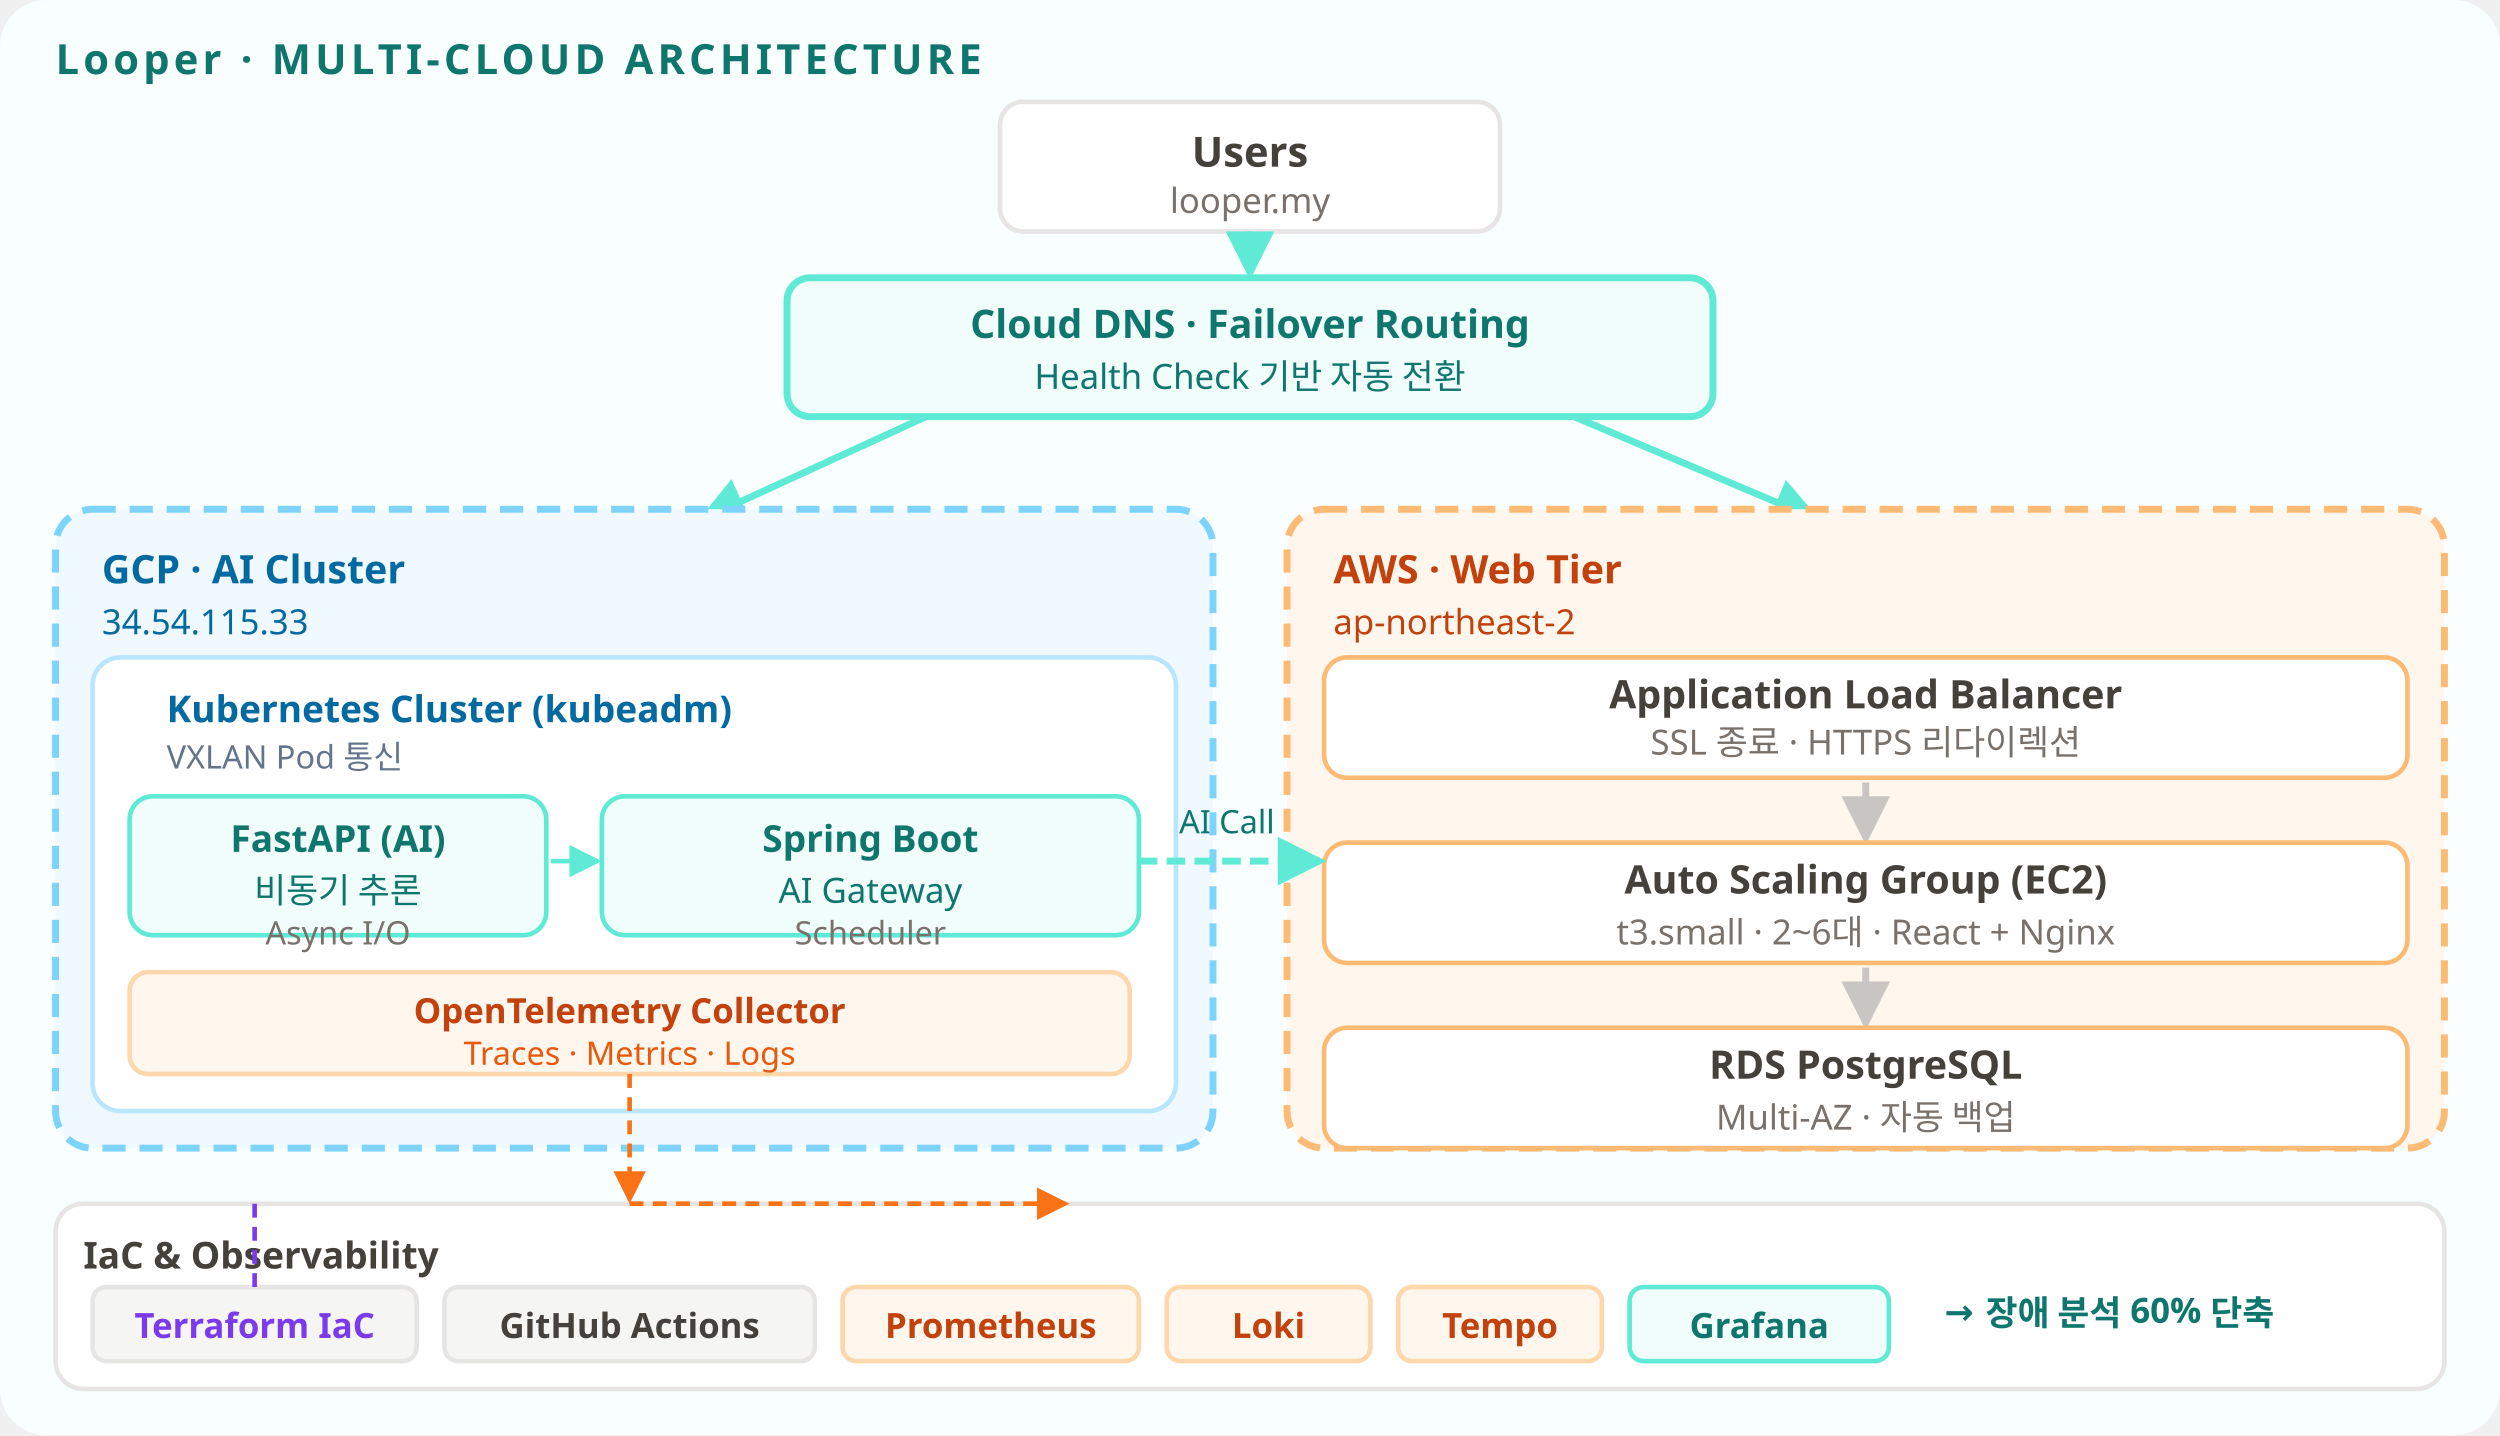
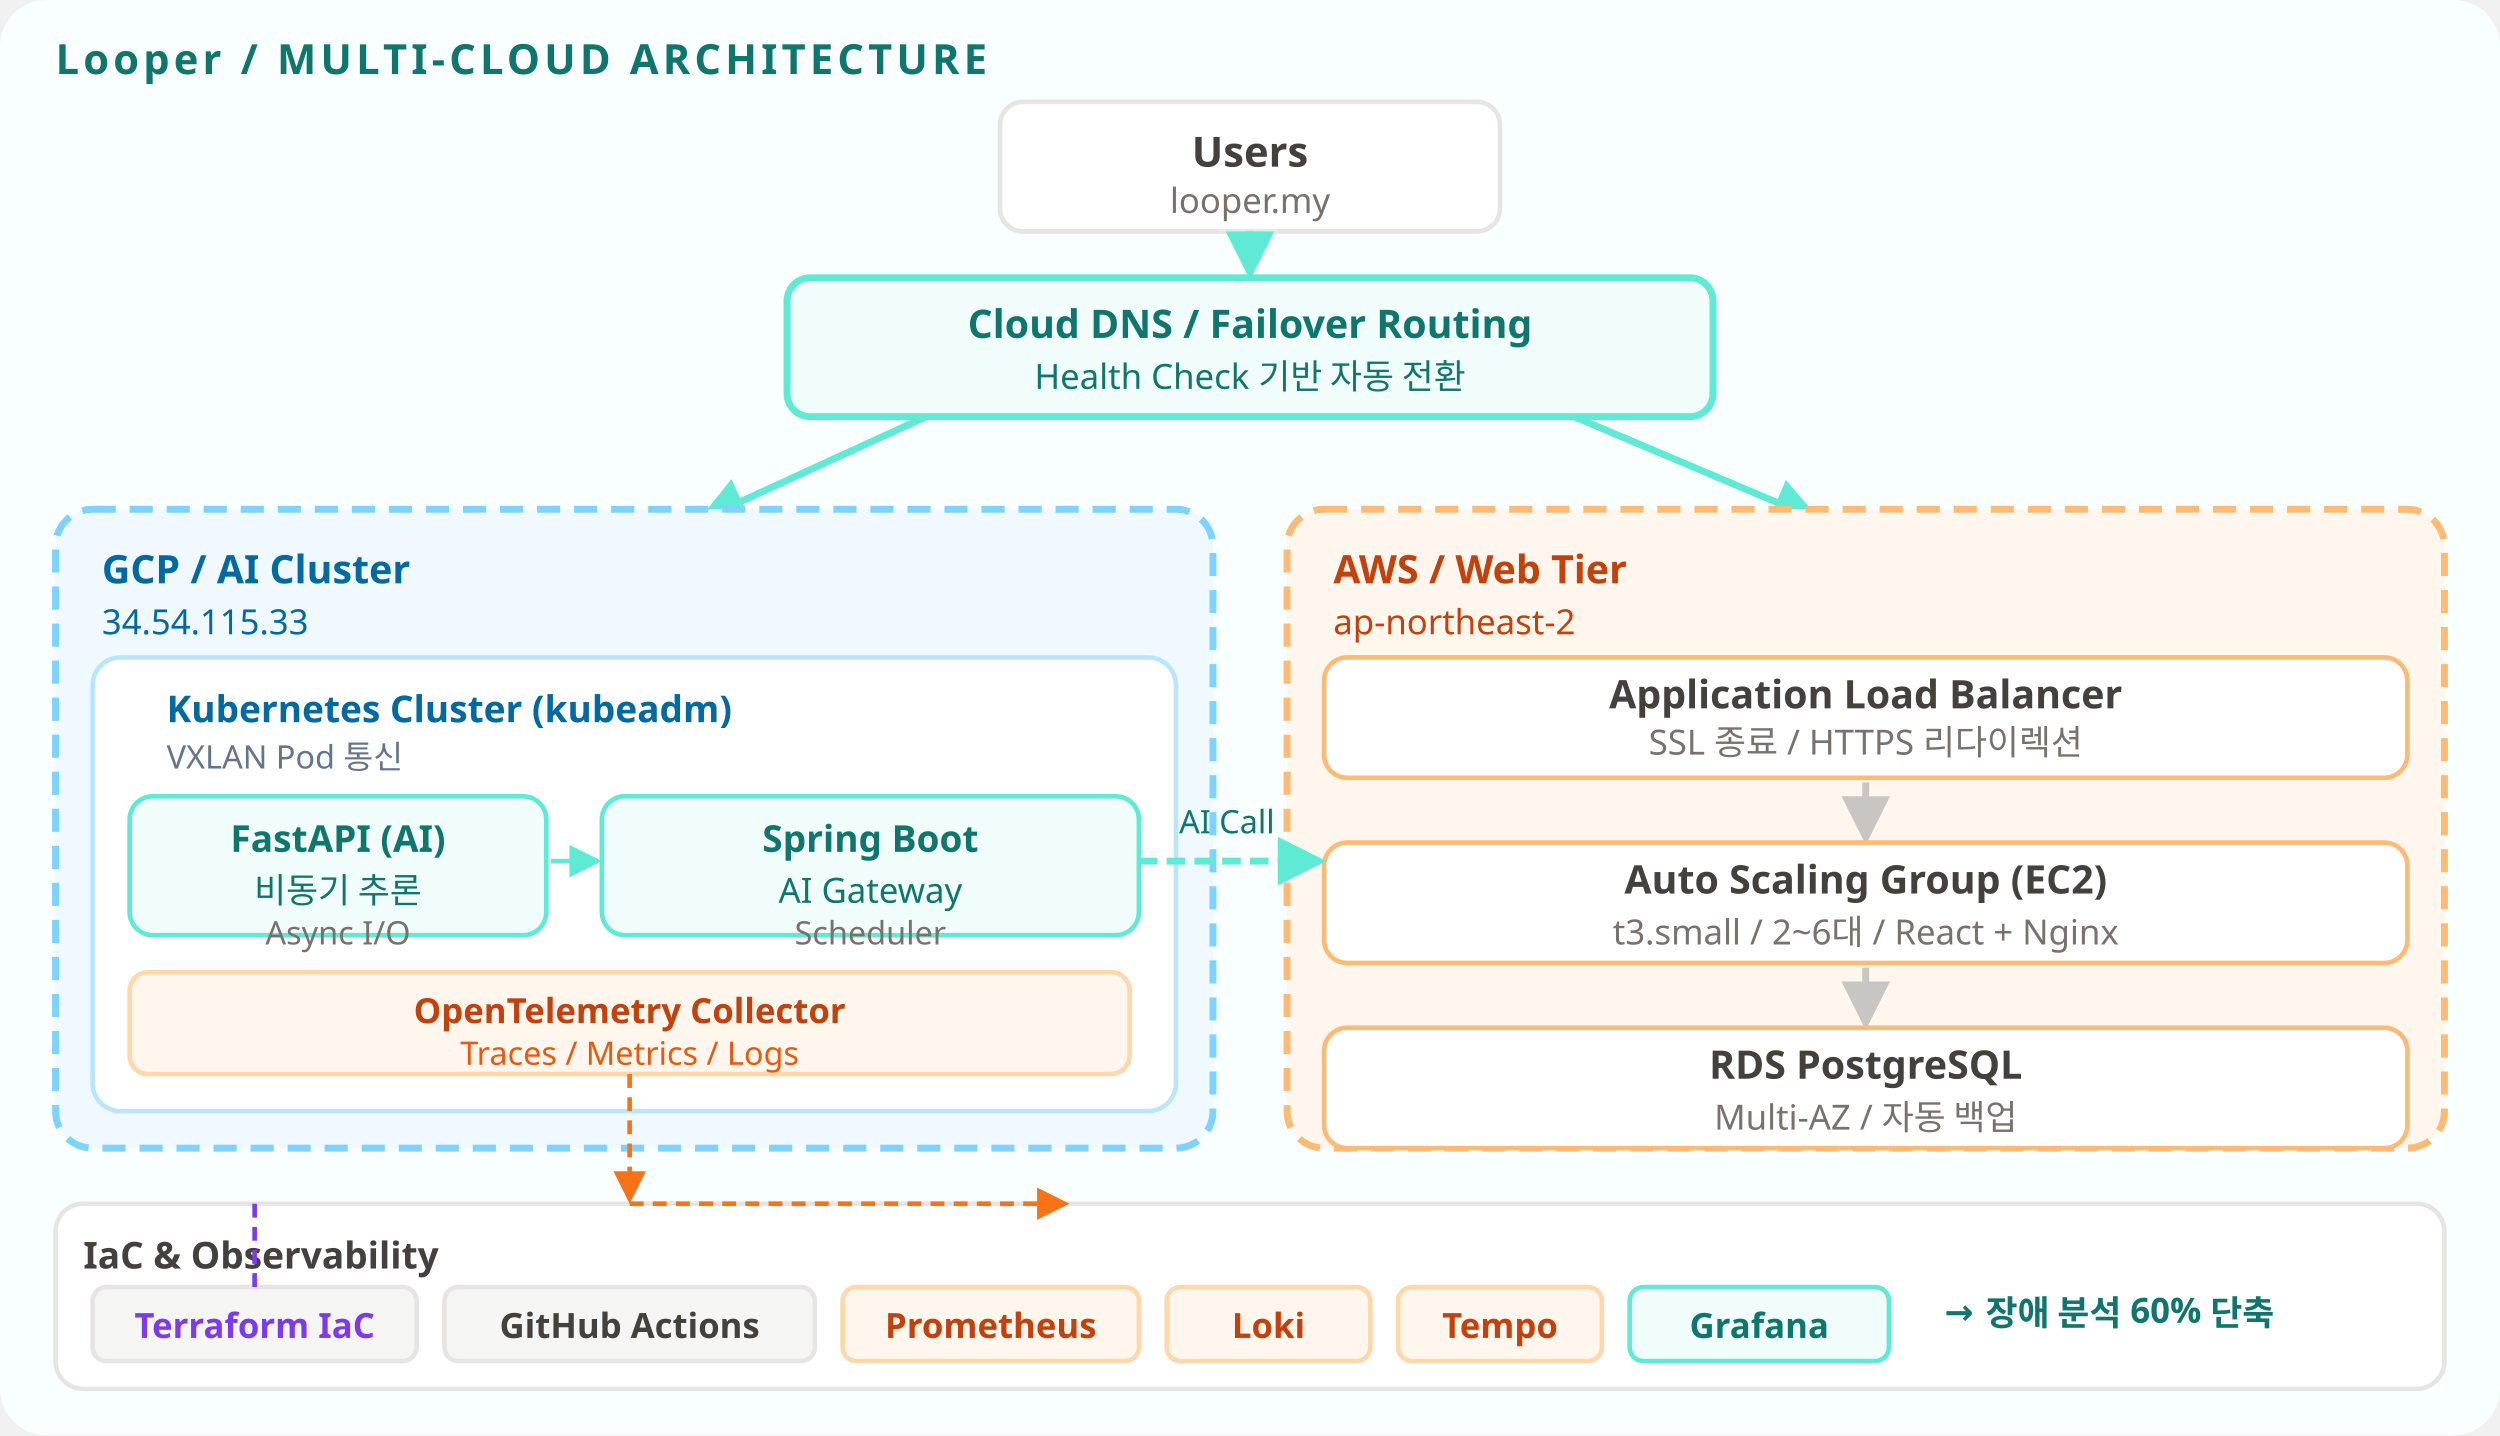
<svg xmlns="http://www.w3.org/2000/svg" viewBox="0 0 540 310" font-family="'Pretendard Variable',Pretendard,system-ui,sans-serif">
  <defs>
    <marker id="a" markerWidth="7" markerHeight="7" refX="6" refY="3.5" orient="auto">
      <path d="M0,0 L0,7 L7,3.5 z" fill="#5eead4" />
    </marker>
    <marker id="b" markerWidth="7" markerHeight="7" refX="6" refY="3.5" orient="auto">
      <path d="M0,0 L0,7 L7,3.5 z" fill="#c8c5c2" />
    </marker>
    <marker id="o" markerWidth="7" markerHeight="7" refX="6" refY="3.5" orient="auto">
      <path d="M0,0 L0,7 L7,3.5 z" fill="#f97316" />
    </marker>
  </defs>
  <rect width="540" height="310" fill="#f8fffe" rx="10" />
-   <text x="12" y="16" font-size="9" font-weight="700" fill="#0f766e" letter-spacing=".1em">Looper · MULTI-CLOUD ARCHITECTURE</text>
+   <text x="12" y="16" font-size="9" font-weight="700" fill="#0f766e" letter-spacing=".1em">Looper / MULTI-CLOUD ARCHITECTURE</text>
  <rect x="216" y="22" width="108" height="28" rx="5" fill="white" stroke="#e7e5e4" />
  <text x="270" y="36" text-anchor="middle" font-size="9" font-weight="700" fill="#44403c">Users</text>
  <text x="270" y="46" text-anchor="middle" font-size="7.5" fill="#78716c">looper.my</text>
  <rect x="170" y="60" width="200" height="30" rx="5" fill="#f0fdfa" stroke="#5eead4" stroke-width="1.5" />
-   <text x="270" y="73" text-anchor="middle" font-size="8.5" font-weight="700" fill="#0f766e">Cloud DNS · Failover Routing</text>
+   <text x="270" y="73" text-anchor="middle" font-size="8.5" font-weight="700" fill="#0f766e">Cloud DNS / Failover Routing</text>
  <text x="270" y="84" text-anchor="middle" font-size="7.5" fill="#0f766e">Health Check 기반 자동 전환</text>
  <line x1="270" y1="50" x2="270" y2="59" stroke="#5eead4" stroke-width="1.5" marker-end="url(#a)" />
  <line x1="200" y1="90" x2="152" y2="112" stroke="#5eead4" stroke-width="1.5" marker-end="url(#a)" />
  <line x1="340" y1="90" x2="392" y2="112" stroke="#5eead4" stroke-width="1.5" marker-end="url(#a)" />
  <rect x="12" y="110" width="250" height="138" rx="8" fill="#f0f9ff" stroke="#7dd3fc" stroke-width="1.5" stroke-dasharray="5,3" />
-   <text x="22" y="126" font-size="8.5" font-weight="700" fill="#0369a1">GCP · AI Cluster</text>
+   <text x="22" y="126" font-size="8.5" font-weight="700" fill="#0369a1">GCP / AI Cluster</text>
  <text x="22" y="137" font-size="7.5" fill="#0369a1">34.54.115.33</text>
  <rect x="20" y="142" width="234" height="98" rx="6" fill="white" stroke="#bae6fd" stroke-width="1" />
  <text x="36" y="156" font-size="8" font-weight="700" fill="#0369a1">Kubernetes Cluster (kubeadm)</text>
  <text x="36" y="166" font-size="7" fill="#64748b">VXLAN Pod 통신</text>
  <rect x="28" y="172" width="90" height="30" rx="5" fill="#f0fdfa" stroke="#5eead4" />
  <text x="73" y="184" text-anchor="middle" font-size="8" font-weight="600" fill="#0f766e">FastAPI (AI)</text>
  <text x="73" y="195" text-anchor="middle" font-size="7.5" fill="#0f766e">비동기 추론</text>
  <text x="73" y="204" text-anchor="middle" font-size="7" fill="#78716c">Async I/O</text>
  <rect x="130" y="172" width="116" height="30" rx="5" fill="#f0fdfa" stroke="#5eead4" />
  <text x="188" y="184" text-anchor="middle" font-size="8" font-weight="600" fill="#0f766e">Spring Boot</text>
  <text x="188" y="195" text-anchor="middle" font-size="7.5" fill="#0f766e">AI Gateway</text>
  <text x="188" y="204" text-anchor="middle" font-size="7" fill="#78716c">Scheduler</text>
  <line x1="119" y1="186" x2="129" y2="186" stroke="#5eead4" stroke-width="1" marker-end="url(#a)" />
  <rect x="28" y="210" width="216" height="22" rx="4" fill="#fff7ed" stroke="#fed7aa" />
  <text x="136" y="221" text-anchor="middle" font-size="7.5" font-weight="600" fill="#c2410c">OpenTelemetry Collector</text>
-   <text x="136" y="230" text-anchor="middle" font-size="7" fill="#ea580c">Traces · Metrics · Logs</text>
+   <text x="136" y="230" text-anchor="middle" font-size="7" fill="#ea580c">Traces / Metrics / Logs</text>
  <rect x="278" y="110" width="250" height="138" rx="8" fill="#fff7ed" stroke="#fdba74" stroke-width="1.5" stroke-dasharray="5,3" />
-   <text x="288" y="126" font-size="8.5" font-weight="700" fill="#c2410c">AWS · Web Tier</text>
+   <text x="288" y="126" font-size="8.5" font-weight="700" fill="#c2410c">AWS / Web Tier</text>
  <text x="288" y="137" font-size="7.5" fill="#c2410c">ap-northeast-2</text>
  <rect x="286" y="142" width="234" height="26" rx="5" fill="white" stroke="#fdba74" />
  <text x="403" y="153" text-anchor="middle" font-size="8.5" font-weight="600" fill="#44403c">Application Load Balancer</text>
-   <text x="403" y="163" text-anchor="middle" font-size="7.5" fill="#78716c">SSL 종료 · HTTPS 리다이렉션</text>
+   <text x="403" y="163" text-anchor="middle" font-size="7.5" fill="#78716c">SSL 종료 / HTTPS 리다이렉션</text>
  <line x1="403" y1="169" x2="403" y2="181" stroke="#c8c5c2" stroke-width="1.5" marker-end="url(#b)" />
  <rect x="286" y="182" width="234" height="26" rx="5" fill="white" stroke="#fdba74" />
  <text x="403" y="193" text-anchor="middle" font-size="8.5" font-weight="600" fill="#44403c">Auto Scaling Group (EC2)</text>
-   <text x="403" y="204" text-anchor="middle" font-size="7.5" fill="#78716c">t3.small · 2~6대 · React + Nginx</text>
+   <text x="403" y="204" text-anchor="middle" font-size="7.5" fill="#78716c">t3.small / 2~6대 / React + Nginx</text>
  <line x1="403" y1="209" x2="403" y2="221" stroke="#c8c5c2" stroke-width="1.5" marker-end="url(#b)" />
  <rect x="286" y="222" width="234" height="26" rx="5" fill="white" stroke="#fdba74" />
  <text x="403" y="233" text-anchor="middle" font-size="8.5" font-weight="600" fill="#44403c">RDS PostgreSQL</text>
-   <text x="403" y="244" text-anchor="middle" font-size="7.5" fill="#78716c">Multi-AZ · 자동 백업</text>
+   <text x="403" y="244" text-anchor="middle" font-size="7.5" fill="#78716c">Multi-AZ / 자동 백업</text>
  <rect x="12" y="260" width="516" height="40" rx="6" fill="white" stroke="#e7e5e4" />
  <text x="18" y="274" font-size="8" font-weight="700" fill="#44403c">IaC &amp; Observability</text>
  <rect x="20" y="278" width="70" height="16" rx="3" fill="#f5f5f4" stroke="#e7e5e4" />
  <text x="55" y="289" text-anchor="middle" font-size="7.5" font-weight="600" fill="#7c3aed">Terraform IaC</text>
  <rect x="96" y="278" width="80" height="16" rx="3" fill="#f5f5f4" stroke="#e7e5e4" />
  <text x="136" y="289" text-anchor="middle" font-size="7.5" font-weight="600" fill="#44403c">GitHub Actions</text>
  <rect x="182" y="278" width="64" height="16" rx="3" fill="#fff7ed" stroke="#fed7aa" />
  <text x="214" y="289" text-anchor="middle" font-size="7.5" font-weight="600" fill="#c2410c">Prometheus</text>
  <rect x="252" y="278" width="44" height="16" rx="3" fill="#fff7ed" stroke="#fed7aa" />
  <text x="274" y="289" text-anchor="middle" font-size="7.5" font-weight="600" fill="#c2410c">Loki</text>
  <rect x="302" y="278" width="44" height="16" rx="3" fill="#fff7ed" stroke="#fed7aa" />
  <text x="324" y="289" text-anchor="middle" font-size="7.5" font-weight="600" fill="#c2410c">Tempo</text>
  <rect x="352" y="278" width="56" height="16" rx="3" fill="#f0fdfa" stroke="#5eead4" />
  <text x="380" y="289" text-anchor="middle" font-size="7.5" font-weight="700" fill="#0f766e">Grafana</text>
  <text x="420" y="286" font-size="7.5" fill="#0f766e" font-weight="600">→ 장애 분석 60% 단축</text>
  <line x1="136" y1="260" x2="230" y2="260" stroke="#f97316" stroke-width="1" stroke-dasharray="3,2" marker-end="url(#o)" />
  <line x1="136" y1="232" x2="136" y2="259" stroke="#f97316" stroke-width="1" stroke-dasharray="3,2" marker-end="url(#o)" />
  <line x1="55" y1="278" x2="55" y2="260" stroke="#7c3aed" stroke-width="1" stroke-dasharray="3,2" />
  <line x1="246" y1="186" x2="285" y2="186" stroke="#5eead4" stroke-width="1.5" stroke-dasharray="4,2" marker-end="url(#a)" />
  <text x="265" y="180" text-anchor="middle" font-size="7" fill="#0f766e">AI Call</text>
</svg>
